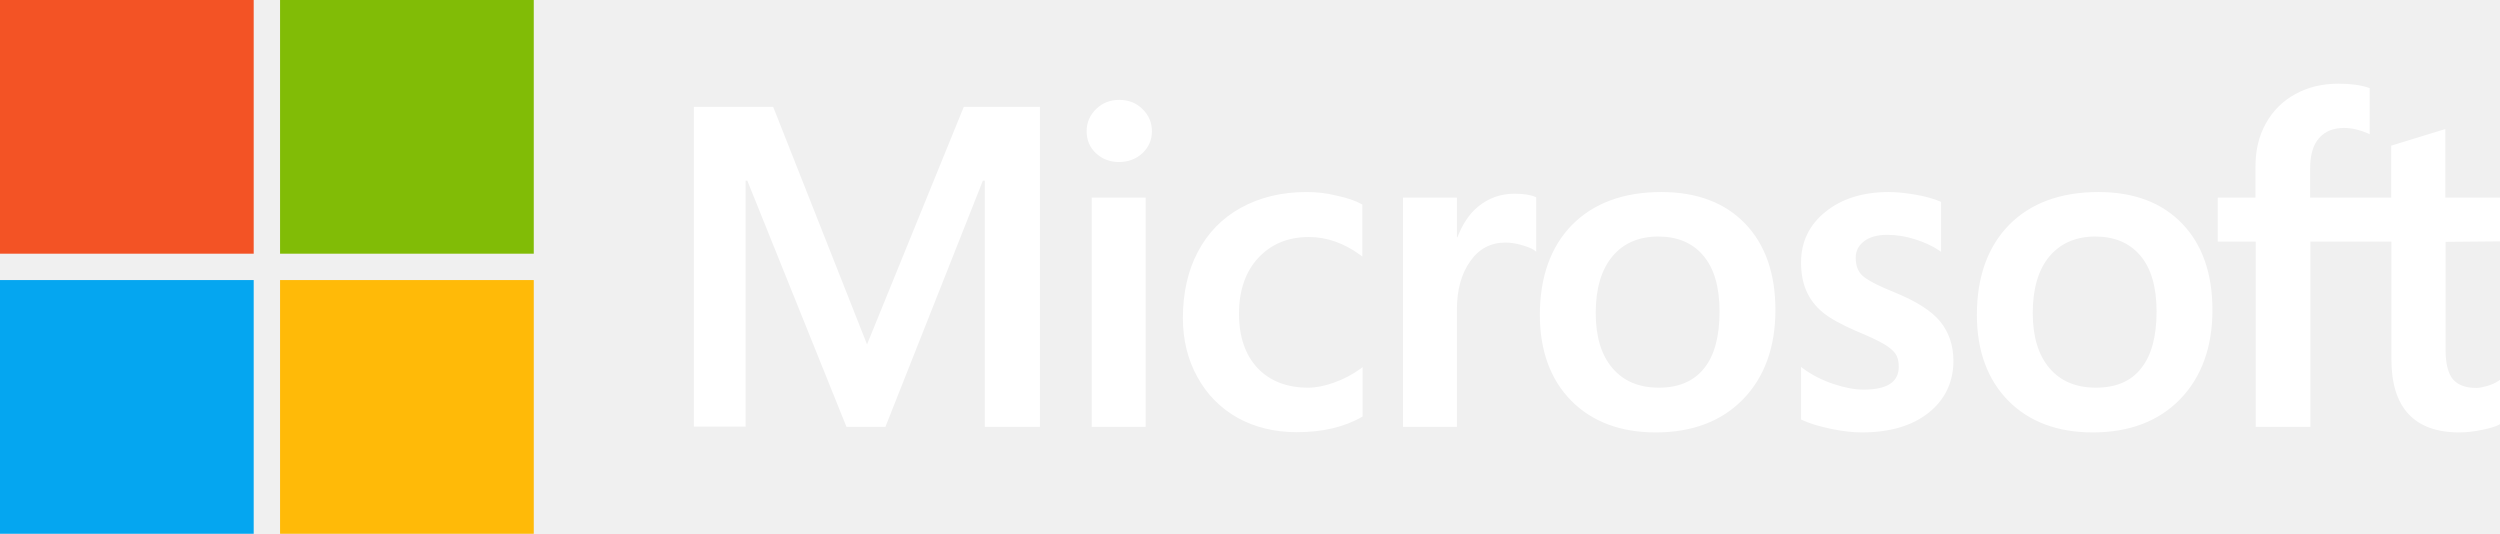
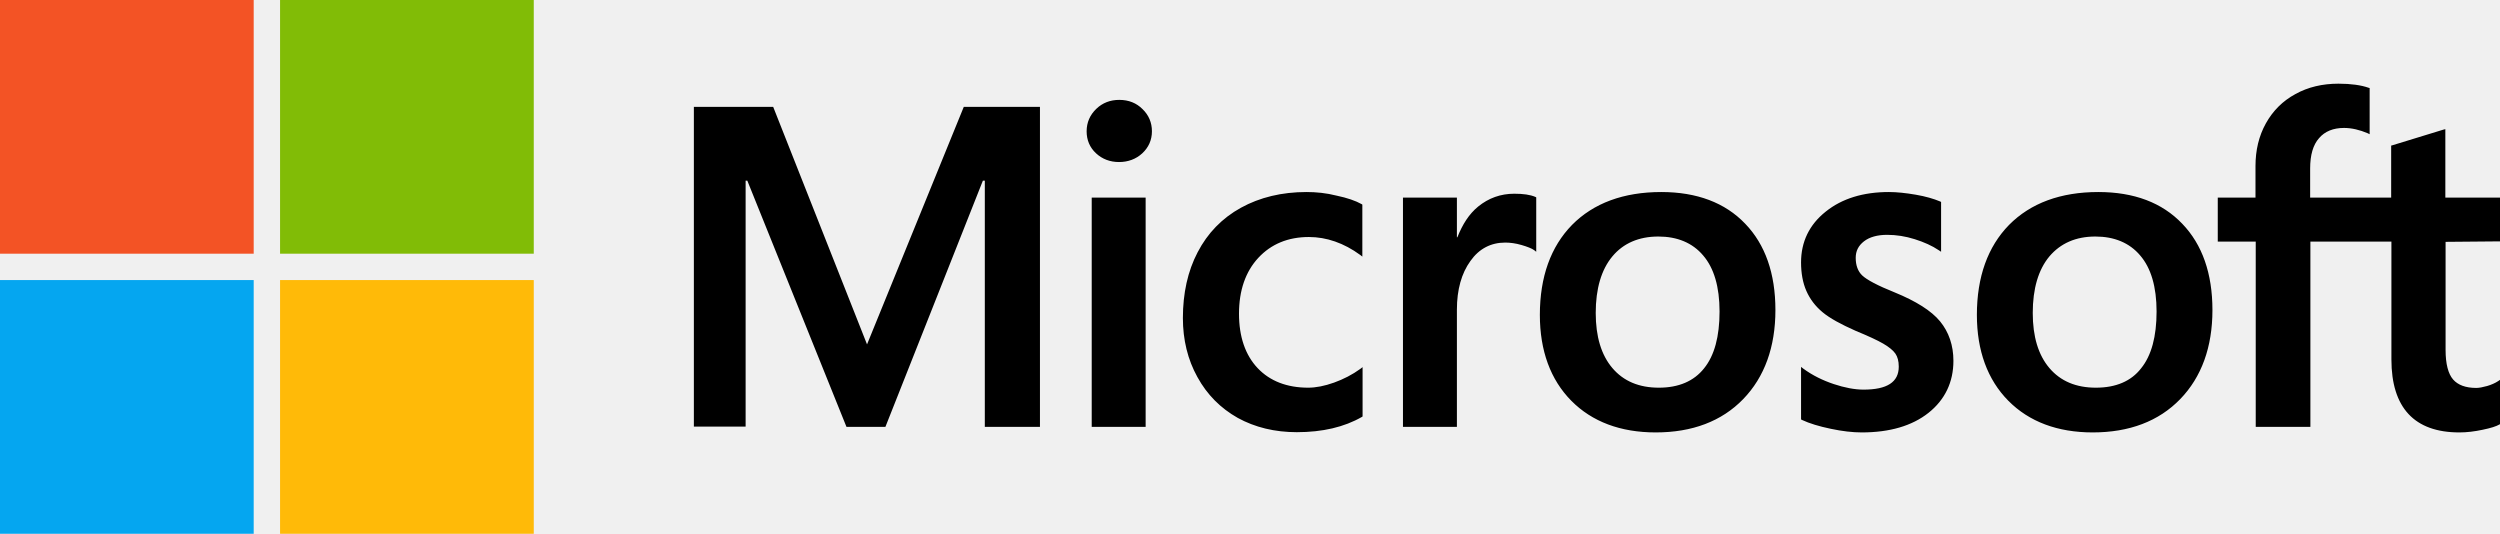
<svg xmlns="http://www.w3.org/2000/svg" viewBox="0 0 1033.7 220.7">
-   <path d="M1033.7 99.8V81.7h-22.6V53.4l-.8.2-21.2 6.5-.4.1v21.5h-33.5v-12c0-5.6 1.2-9.8 3.7-12.6 2.4-2.8 5.9-4.2 10.3-4.2 3.2 0 6.5.8 9.8 2.2l.8.4V36.4l-.4-.1c-3.1-1.1-7.3-1.7-12.5-1.7-6.6 0-12.6 1.4-17.8 4.3-5.2 2.8-9.3 6.9-12.2 12.1-2.9 5.2-4.3 11.1-4.3 17.7v13H917v18.2h15.7v76.6h22.6V99.9h33.5v48.7c0 20 9.5 30.2 28.1 30.2 3.1 0 6.3-.4 9.6-1.1 3.4-.7 5.6-1.4 7-2.2l.3-.2V157l-.9.6c-1.2.8-2.8 1.5-4.5 2-1.8.5-3.3.8-4.5.8-4.4 0-7.6-1.2-9.6-3.5s-3.1-6.4-3.1-12.2V100l22.5-.2zm-167.1 60.5c-8.2 0-14.6-2.7-19.2-8.1s-6.9-13-6.9-22.8c0-10 2.3-17.9 6.9-23.4 4.6-5.4 10.9-8.2 19-8.2 7.8 0 14.1 2.6 18.5 7.8 4.5 5.2 6.8 13 6.8 23.2 0 10.3-2.1 18.2-6.4 23.5-4.1 5.3-10.4 8-18.7 8m1-80.9c-15.6 0-28 4.6-36.9 13.6-8.8 9-13.3 21.5-13.3 37.2 0 14.8 4.4 26.8 13 35.5s20.4 13.1 34.9 13.1c15.1 0 27.3-4.6 36.2-13.8 8.8-9.1 13.3-21.5 13.3-36.8 0-15.1-4.2-27.1-12.5-35.7-8.3-8.7-19.9-13.1-34.7-13.1m-86.6 0c-10.6 0-19.4 2.7-26.1 8.1-6.8 5.4-10.2 12.5-10.2 21 0 4.4.7 8.4 2.2 11.8s3.7 6.3 6.7 8.8 7.6 5 13.7 7.7c5.1 2.1 9 3.9 11.4 5.3s4.1 2.8 5 4.1c.9 1.3 1.4 3.1 1.4 5.4 0 6.4-4.8 9.5-14.6 9.5-3.6 0-7.8-.8-12.3-2.3s-8.8-3.6-12.6-6.4l-.9-.7v21.7l.3.2c3.2 1.5 7.2 2.7 12 3.7 4.7 1 9 1.5 12.8 1.5 11.5 0 20.8-2.7 27.6-8.1 6.8-5.4 10.3-12.7 10.3-21.5 0-6.4-1.9-11.9-5.5-16.3s-10-8.4-18.8-12c-7-2.8-11.5-5.2-13.4-7-1.8-1.7-2.7-4.2-2.7-7.3 0-2.8 1.1-5 3.4-6.8s5.6-2.7 9.6-2.7c3.8 0 7.6.6 11.4 1.8s7.2 2.7 10 4.6l.9.6V83.5l-.4-.2c-2.6-1.1-6-2.1-10.1-2.8-4.1-.7-7.8-1.1-11.1-1.1m-95.1 80.9c-8.2 0-14.6-2.7-19.2-8.1-4.6-5.4-6.9-13-6.9-22.8 0-10 2.3-17.9 6.9-23.4 4.5-5.4 10.9-8.2 19-8.2 7.8 0 14.1 2.6 18.5 7.8 4.5 5.2 6.8 13 6.8 23.2 0 10.3-2.1 18.2-6.4 23.5-4.2 5.3-10.5 8-18.7 8m1-80.9c-15.6 0-28 4.6-36.9 13.6-8.8 9-13.3 21.5-13.3 37.2 0 14.8 4.4 26.8 13 35.5s20.4 13.1 34.9 13.1c15.1 0 27.3-4.6 36.2-13.8 8.8-9.1 13.3-21.5 13.3-36.8 0-15.1-4.2-27.1-12.5-35.7-8.3-8.7-20-13.1-34.7-13.1m-84.5 18.7V81.7h-22.3v94.8h22.3V128c0-8.2 1.9-15 5.6-20.1 3.6-5.1 8.5-7.6 14.4-7.6 2 0 4.3.3 6.7 1s4.2 1.4 5.2 2.1l.9.7V81.6l-.4-.2c-2.1-.9-5-1.3-8.7-1.3-5.6 0-10.6 1.8-14.9 5.3-3.8 3.1-6.5 7.4-8.6 12.7h-.2zm-62.2-18.7c-10.2 0-19.3 2.2-27.1 6.5s-13.8 10.5-17.9 18.4c-4.1 7.8-6.1 17-6.1 27.2 0 9 2 17.2 6 24.4 4 7.3 9.6 12.9 16.7 16.9 7.1 3.9 15.3 5.9 24.4 5.9 10.6 0 19.6-2.1 26.9-6.3l.3-.2v-20.4l-.9.7c-3.3 2.4-7 4.3-10.9 5.7-3.9 1.4-7.5 2.1-10.7 2.1-8.7 0-15.8-2.7-20.9-8.1-5.1-5.4-7.7-13-7.7-22.5 0-9.6 2.7-17.4 8-23.1 5.3-5.7 12.3-8.6 20.9-8.6 7.3 0 14.5 2.5 21.2 7.4l.9.7V84.6l-.3-.2c-2.5-1.4-6-2.6-10.3-3.5-4.3-1.1-8.5-1.5-12.5-1.5m-66.5 2.3h-22.3v94.8h22.3V81.7zm-10.9-40.4c-3.7 0-6.9 1.2-9.5 3.7s-4 5.6-4 9.3c0 3.6 1.3 6.7 3.9 9.1 2.6 2.4 5.8 3.6 9.5 3.6s7-1.2 9.6-3.6c2.6-2.4 4-5.5 4-9.1s-1.3-6.7-3.9-9.2c-2.5-2.5-5.7-3.8-9.6-3.8m-55.6 33.4v101.8H430V44.2h-31.5l-40 98.2-38.8-98.2h-32.8v132.2h21.4V74.7h.7l41 101.8h16.1l40.3-101.8h.8z" fill="#fff" />
  <path d="M104.9 104.9H0V0h104.9v104.9z" fill="#f35325" />
  <path d="M220.7 104.9H115.8V0h104.9v104.9z" fill="#81bc06" />
  <path d="M104.9 220.7H0V115.8h104.9v104.9z" fill="#05a6f0" />
  <path d="M220.7 220.7H115.8V115.8h104.9v104.9z" fill="#ffba08" />
+   <path d="M1033.7 99.8V81.7h-22.6V53.4l-.8.2-21.2 6.5-.4.1v21.5h-33.5v-12c0-5.6 1.2-9.8 3.7-12.6 2.4-2.8 5.9-4.2 10.3-4.2 3.2 0 6.5.8 9.8 2.2l.8.4V36.4l-.4-.1c-3.1-1.1-7.3-1.7-12.5-1.7-6.6 0-12.6 1.4-17.8 4.3-5.2 2.8-9.3 6.9-12.2 12.1-2.9 5.2-4.3 11.1-4.3 17.7v13H917v18.2h15.7v76.6h22.6V99.9h33.5v48.7c0 20 9.5 30.2 28.1 30.2 3.1 0 6.3-.4 9.6-1.1 3.4-.7 5.6-1.4 7-2.2l.3-.2V157l-.9.6c-1.2.8-2.8 1.5-4.5 2-1.8.5-3.3.8-4.5.8-4.4 0-7.6-1.2-9.6-3.5s-3.1-6.4-3.1-12.2V100l22.5-.2zm-167.1 60.5c-8.2 0-14.6-2.7-19.2-8.1s-6.9-13-6.9-22.8c0-10 2.3-17.9 6.9-23.4 4.6-5.4 10.9-8.2 19-8.2 7.8 0 14.1 2.6 18.5 7.8 4.5 5.2 6.8 13 6.8 23.2 0 10.3-2.1 18.2-6.4 23.5-4.1 5.3-10.4 8-18.7 8m1-80.9c-15.6 0-28 4.6-36.9 13.6-8.8 9-13.3 21.5-13.3 37.2 0 14.8 4.4 26.8 13 35.5s20.4 13.1 34.9 13.1c15.1 0 27.3-4.6 36.2-13.8 8.8-9.1 13.3-21.5 13.3-36.8 0-15.1-4.2-27.1-12.5-35.7-8.3-8.7-19.9-13.1-34.7-13.1m-86.6 0c-10.6 0-19.4 2.7-26.1 8.1-6.8 5.4-10.2 12.5-10.2 21 0 4.4.7 8.4 2.2 11.8s3.7 6.3 6.7 8.8 7.6 5 13.7 7.7c5.1 2.1 9 3.9 11.4 5.3s4.1 2.8 5 4.1c.9 1.3 1.4 3.1 1.4 5.4 0 6.4-4.8 9.5-14.6 9.5-3.6 0-7.8-.8-12.3-2.3s-8.8-3.6-12.6-6.4l-.9-.7v21.7l.3.2c3.2 1.5 7.2 2.7 12 3.7 4.7 1 9 1.5 12.8 1.5 11.5 0 20.8-2.7 27.6-8.1 6.8-5.4 10.3-12.7 10.3-21.5 0-6.4-1.9-11.9-5.5-16.3s-10-8.4-18.8-12c-7-2.8-11.5-5.2-13.4-7-1.8-1.7-2.7-4.2-2.7-7.3 0-2.8 1.1-5 3.4-6.8s5.6-2.7 9.6-2.7c3.8 0 7.6.6 11.4 1.8s7.2 2.7 10 4.6l.9.6V83.5l-.4-.2c-2.6-1.1-6-2.1-10.1-2.8-4.1-.7-7.8-1.1-11.1-1.1m-95.1 80.9c-8.2 0-14.6-2.7-19.2-8.1-4.6-5.4-6.9-13-6.9-22.8 0-10 2.3-17.9 6.9-23.4 4.5-5.4 10.9-8.2 19-8.2 7.8 0 14.1 2.6 18.5 7.8 4.5 5.2 6.8 13 6.8 23.2 0 10.3-2.1 18.2-6.4 23.5-4.2 5.3-10.5 8-18.7 8m1-80.9c-15.6 0-28 4.6-36.9 13.6-8.8 9-13.3 21.5-13.3 37.2 0 14.8 4.4 26.8 13 35.5s20.4 13.1 34.9 13.1c15.1 0 27.3-4.6 36.2-13.8 8.8-9.1 13.3-21.5 13.3-36.8 0-15.1-4.2-27.1-12.5-35.7-8.3-8.7-20-13.1-34.7-13.1m-84.5 18.7V81.7h-22.3v94.8h22.3V128c0-8.2 1.9-15 5.6-20.1 3.6-5.1 8.5-7.6 14.4-7.6 2 0 4.3.3 6.7 1s4.2 1.4 5.2 2.1l.9.7V81.6l-.4-.2c-2.1-.9-5-1.3-8.7-1.3-5.6 0-10.6 1.8-14.9 5.3-3.8 3.1-6.5 7.4-8.6 12.7h-.2zm-62.2-18.7c-10.2 0-19.3 2.2-27.1 6.5s-13.8 10.5-17.9 18.4c-4.1 7.8-6.1 17-6.1 27.2 0 9 2 17.2 6 24.4 4 7.3 9.6 12.9 16.7 16.9 7.1 3.9 15.3 5.9 24.4 5.9 10.6 0 19.6-2.1 26.9-6.3l.3-.2v-20.4l-.9.7c-3.3 2.4-7 4.3-10.9 5.7-3.9 1.4-7.5 2.1-10.7 2.1-8.7 0-15.8-2.7-20.9-8.1-5.1-5.4-7.7-13-7.7-22.5 0-9.6 2.7-17.4 8-23.1 5.3-5.7 12.3-8.6 20.9-8.6 7.3 0 14.5 2.5 21.2 7.4l.9.7V84.6l-.3-.2c-2.5-1.4-6-2.6-10.3-3.5-4.3-1.1-8.5-1.5-12.5-1.5m-66.5 2.3h-22.3v94.8h22.3V81.7zm-10.9-40.4c-3.7 0-6.9 1.2-9.5 3.7s-4 5.6-4 9.3c0 3.6 1.3 6.7 3.9 9.1 2.6 2.4 5.8 3.6 9.5 3.6s7-1.2 9.6-3.6c2.6-2.4 4-5.5 4-9.1s-1.3-6.7-3.9-9.2c-2.5-2.5-5.7-3.8-9.6-3.8m-55.6 33.4v101.8H430V44.2h-31.5l-40 98.2-38.8-98.2h-32.8v132.2h21.4V74.7h.7l41 101.8h16.1l40.3-101.8h.8z" />
</svg>
